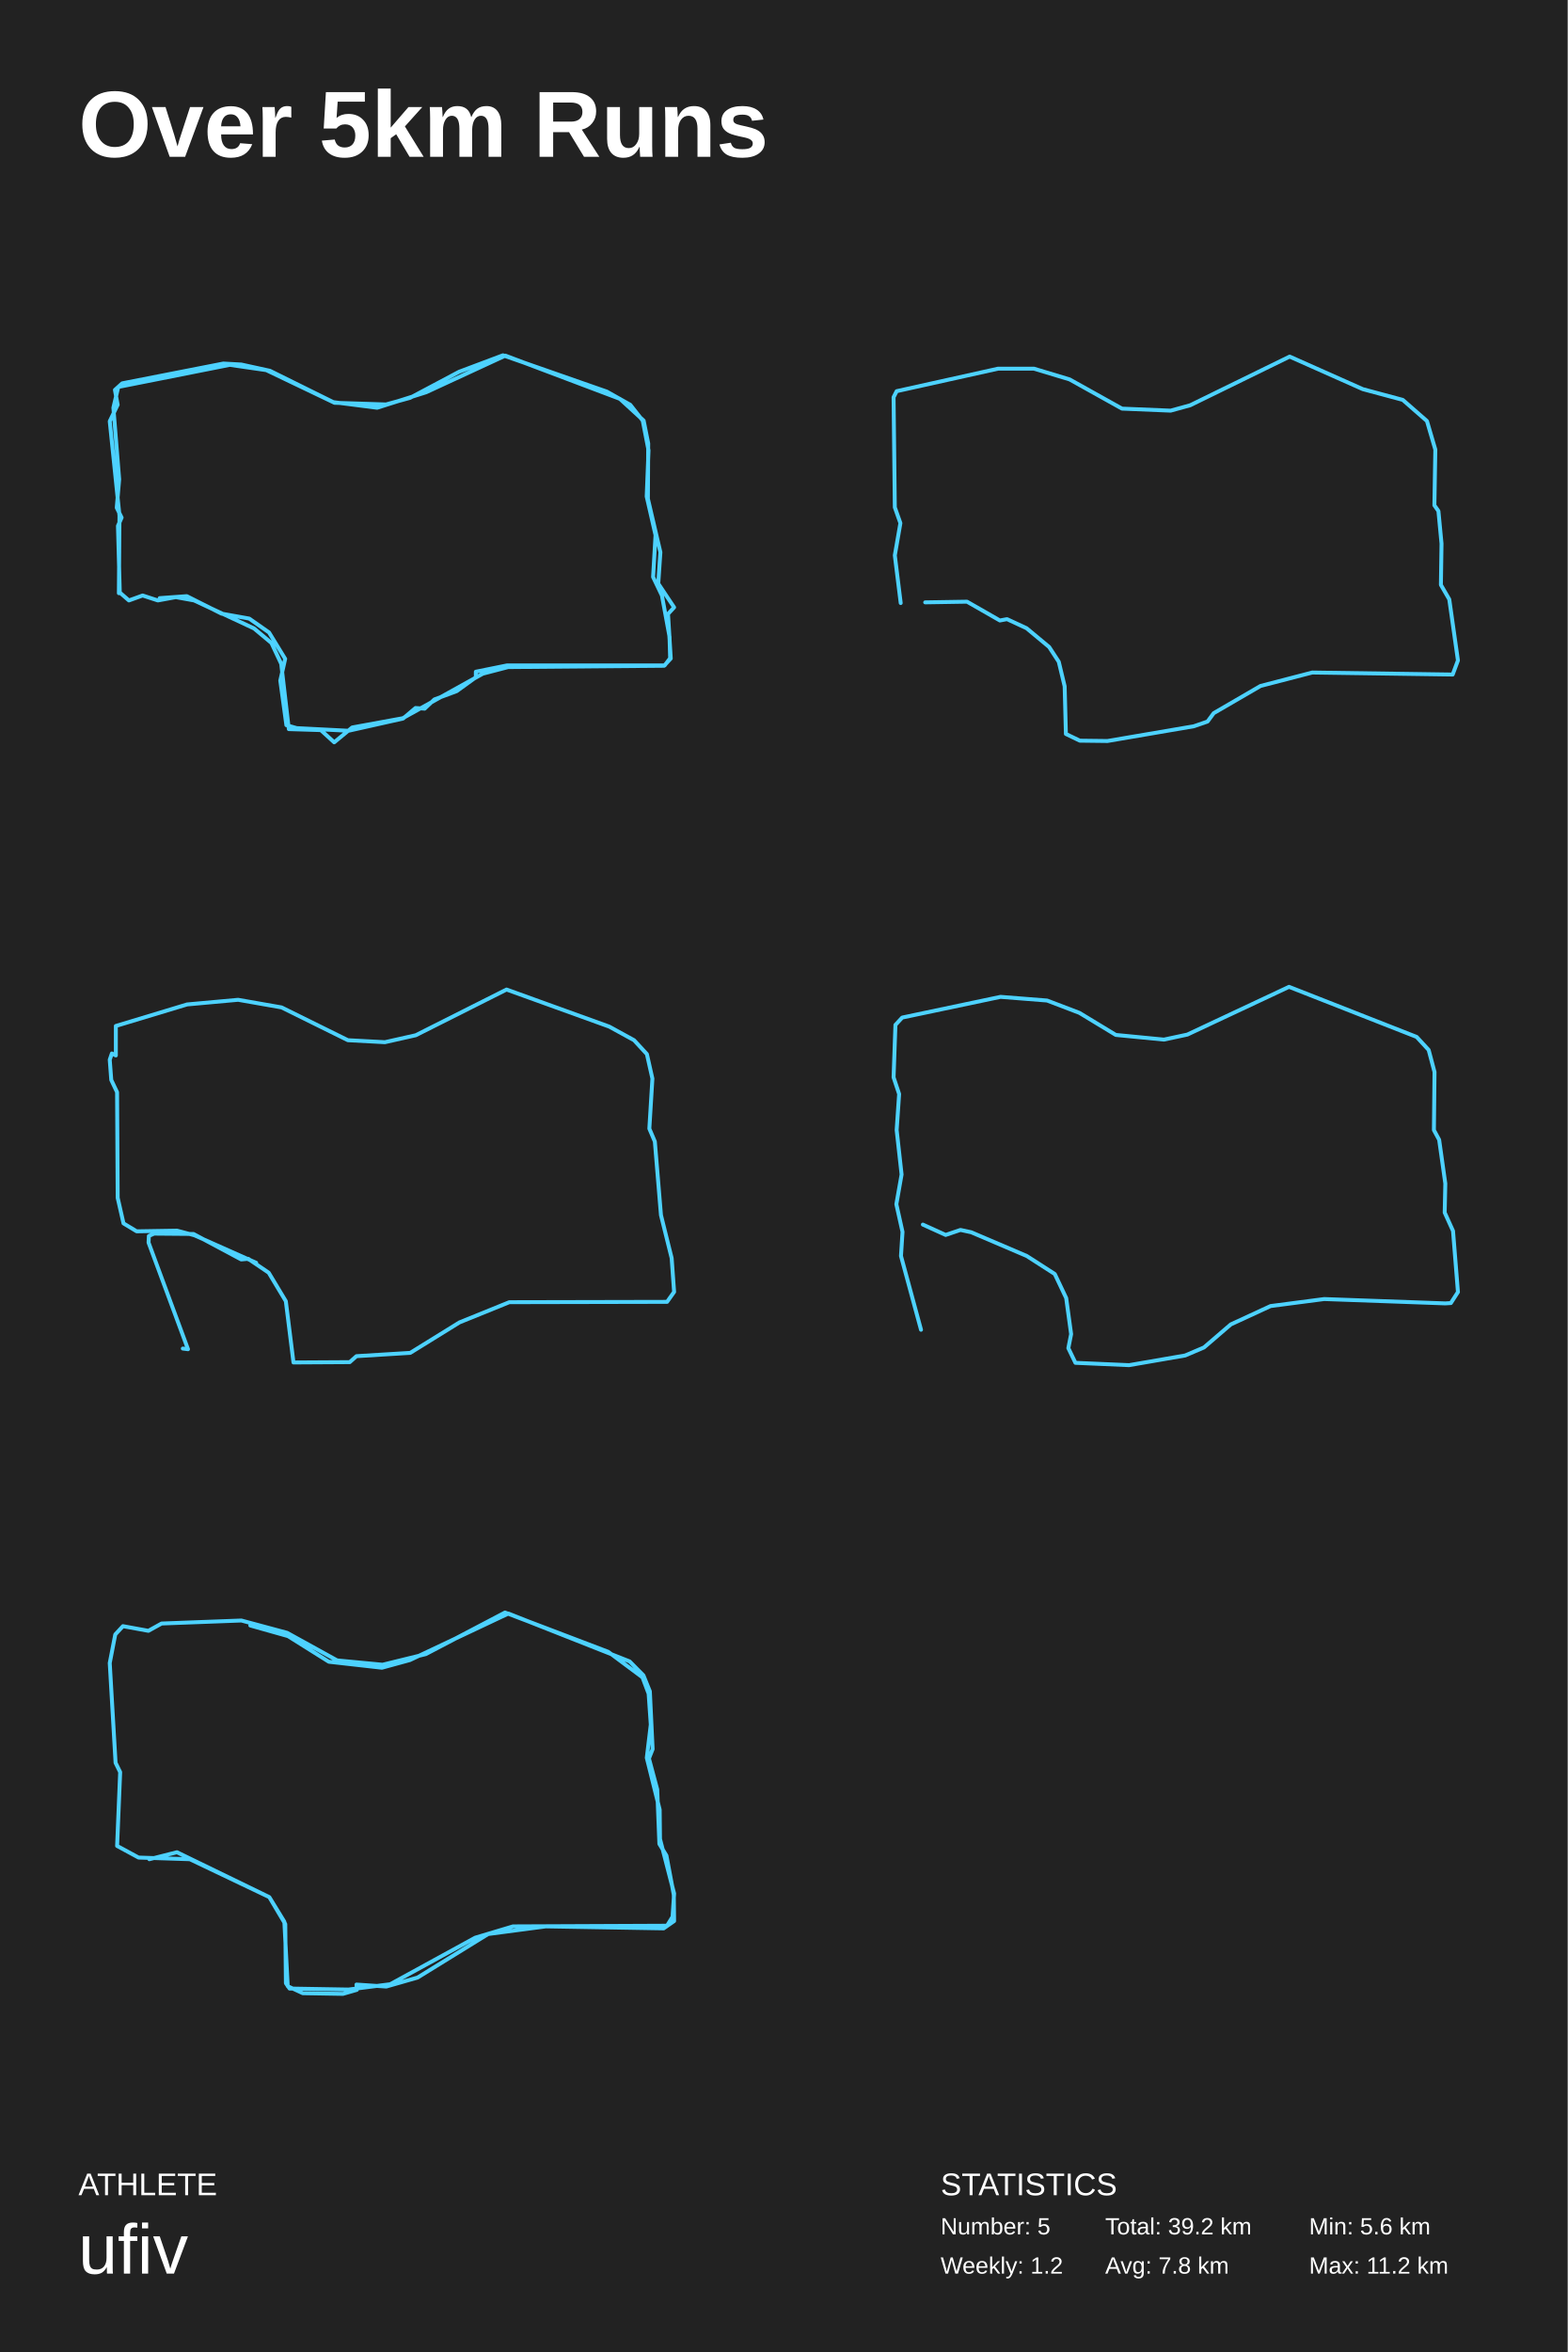
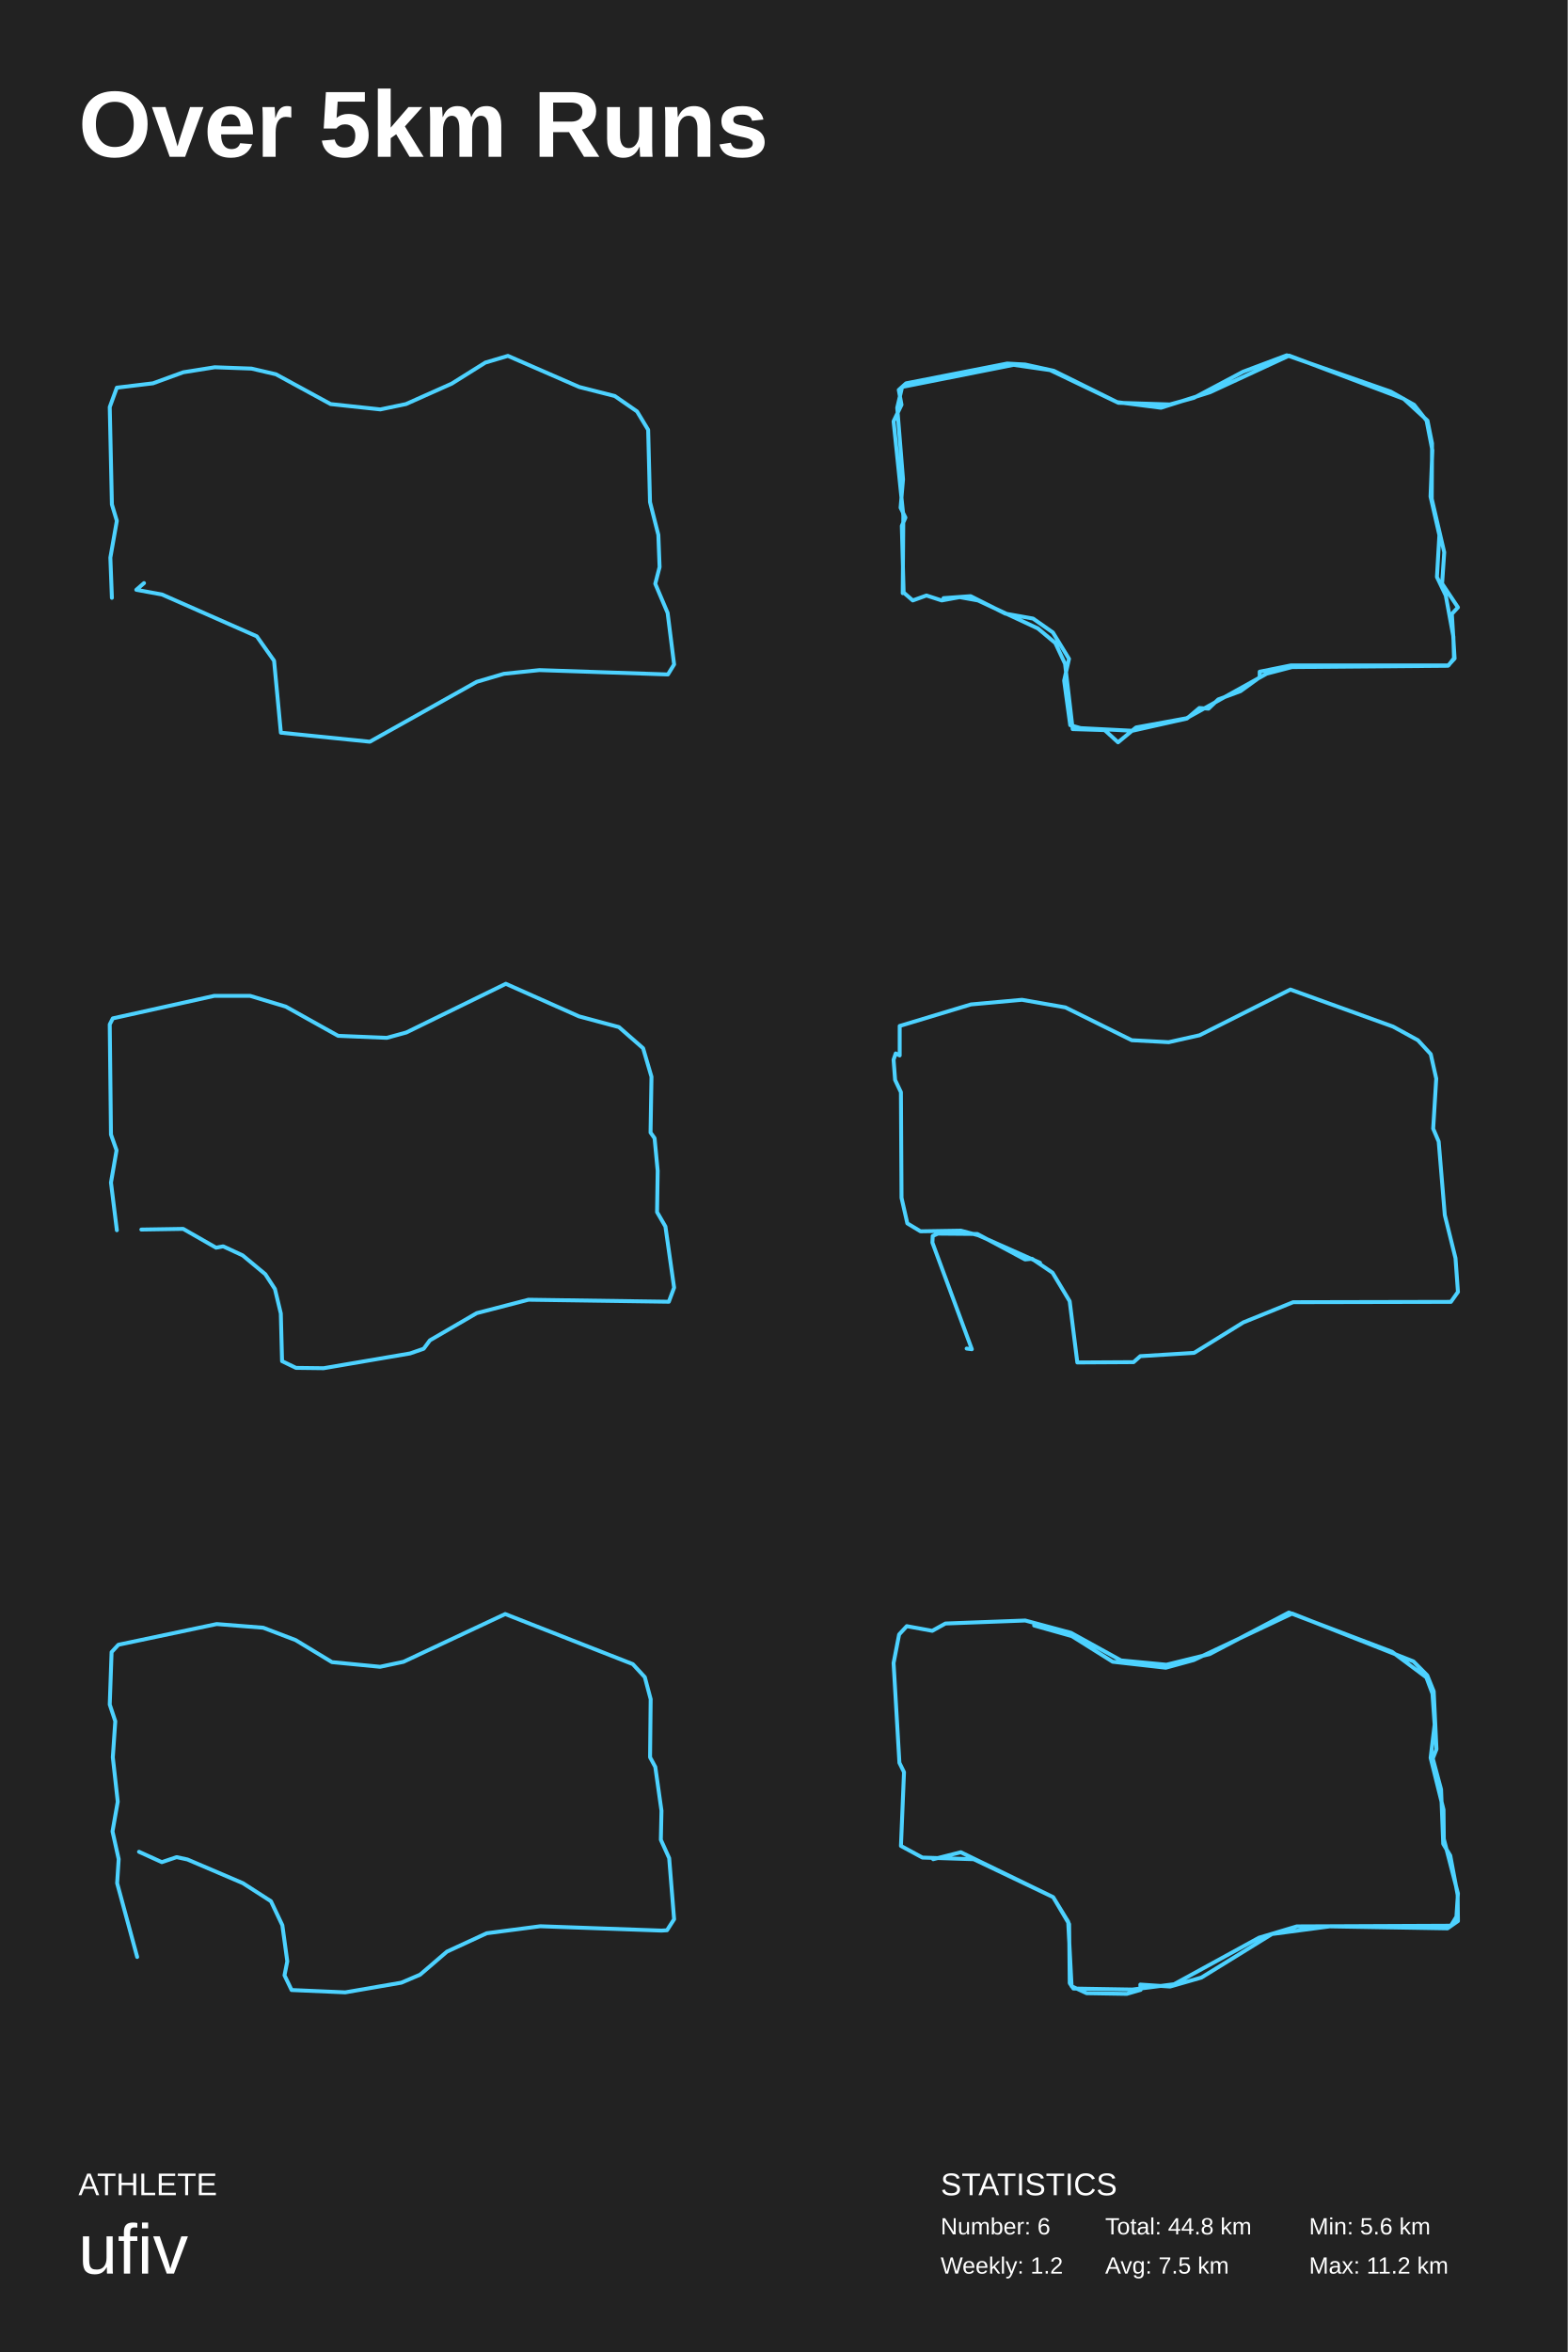
<svg xmlns="http://www.w3.org/2000/svg" baseProfile="full" height="300mm" version="1.1" viewBox="0,0,200,300" width="200mm">
  <defs />
  <rect fill="#222222" height="300" width="200" x="0" y="0" />
  <text fill="#FFFFFF" style="font-size:12px; font-family:Arial; font-weight:bold;" x="10" y="20">Over 5km Runs</text>
  <text fill="#FFFFFF" style="font-size:4px; font-family:Arial" x="10" y="280">ATHLETE</text>
  <text fill="#FFFFFF" style="font-size:9px; font-family:Arial" x="10" y="290">ufiv</text>
  <text fill="#FFFFFF" style="font-size:4px; font-family:Arial" x="120" y="280">STATISTICS</text>
-   <text fill="#FFFFFF" style="font-size:3px; font-family:Arial" x="120" y="285">Number: 5</text>
+   <text fill="#FFFFFF" style="font-size:3px; font-family:Arial" x="120" y="285">Number: 6</text>
  <text fill="#FFFFFF" style="font-size:3px; font-family:Arial" x="120" y="290">Weekly: 1.2</text>
-   <text fill="#FFFFFF" style="font-size:3px; font-family:Arial" x="141" y="285">Total: 39.2 km</text>
-   <text fill="#FFFFFF" style="font-size:3px; font-family:Arial" x="141" y="290">Avg: 7.8 km</text>
+   <text fill="#FFFFFF" style="font-size:3px; font-family:Arial" x="141" y="285">Total: 44.8 km</text>
+   <text fill="#FFFFFF" style="font-size:3px; font-family:Arial" x="141" y="290">Avg: 7.5 km</text>
  <text fill="#FFFFFF" style="font-size:3px; font-family:Arial" x="167" y="285">Min: 5.6 km</text>
  <text fill="#FFFFFF" style="font-size:3px; font-family:Arial" x="167" y="290">Max: 11.2 km</text>
-   <polyline fill="none" points="20.372,76.292 23.831,76.04 28.26,78.27 31.796,78.901 34.322,80.669 36.381,84.036 35.759,86.813 36.536,92.495 37.858,92.873 44.463,93.21 51.418,91.653 53.011,90.306 54.177,90.39 55.42,89.212 58.257,88.16 60.705,86.392 60.705,85.677 64.668,84.877 84.795,84.877 85.495,83.952 85.417,81.216 84.446,75.956 83.319,73.599 83.63,68.254 82.503,63.33 82.736,57.438 81.998,53.65 80.405,51.63 77.413,49.947 64.163,45.317 58.568,47.421 52.312,50.746 49.242,51.588 42.676,51.378 33.972,47.211 29.309,46.538 15.088,49.357 14.466,52.009 15.205,61.142 14.894,64.761 15.515,66.023 15.049,67.076 15.282,75.577 16.448,76.587 18.196,75.956 20.139,76.587 22.432,76.166 24.763,76.587 32.418,80.164 34.632,82.016 35.876,84.667 36.847,93 40.927,93.126 42.637,94.683 44.929,92.789 51.379,91.611 61.598,85.93 64.824,85.088 84.718,84.92 85.573,83.994 85.223,78.312 86.0,77.471 83.979,74.44 84.251,70.442 82.658,63.625 82.697,56.554 82.114,53.65 79.084,50.873 64.474,45.359 54.371,50.031 48.115,52.009 42.52,51.293 34.438,47.295 30.786,46.496 28.493,46.369 15.593,48.894 14.661,49.736 15.01,51.63 14.0,53.734 15.243,65.771 15.166,75.661" stroke="#4dd2ff" stroke-linecap="round" stroke-linejoin="round" stroke-width="0.5" />
-   <polyline fill="none" points="118.033,76.831 123.371,76.745 127.562,79.144 128.471,78.972 130.962,80.128 133.848,82.527 135.074,84.411 135.825,87.537 135.984,93.618 137.763,94.474 141.282,94.517 152.313,92.633 154.053,92.033 154.843,90.963 160.814,87.494 167.417,85.781 185.328,86.038 186.0,84.24 184.893,76.446 183.825,74.604 183.904,69.337 183.509,65.183 182.995,64.455 183.114,57.346 182.046,53.705 178.962,51.007 173.862,49.637 164.53,45.483 151.839,51.693 149.348,52.378 143.14,52.121 136.458,48.395 131.911,47.025 127.325,47.025 114.395,49.894 114.0,50.665 114.158,64.712 114.87,66.724 114.158,70.836 114.909,76.917" stroke="#4dd2ff" stroke-linecap="round" stroke-linejoin="round" stroke-width="0.5" />
-   <polyline fill="none" points="23.322,172.01 23.985,172.094 18.953,158.492 18.992,157.647 19.655,157.351 24.687,157.393 30.771,160.646 31.668,160.562 34.282,162.336 36.466,165.969 37.441,173.784 44.618,173.742 45.476,172.981 52.34,172.559 58.62,168.672 64.977,166.096 85.103,166.053 86.0,164.786 85.688,160.477 84.323,154.985 83.543,145.607 82.841,143.959 83.231,137.58 82.529,134.454 80.891,132.68 77.731,130.948 64.626,126.216 53.042,132.046 49.103,132.933 44.384,132.68 35.92,128.497 30.381,127.526 23.868,128.117 14.78,130.863 14.78,134.623 14.273,134.37 14.0,135.172 14.195,137.749 14.936,139.312 15.014,152.789 15.755,156.041 17.432,157.055 22.581,156.971 24.804,157.562 32.683,161.069" stroke="#4dd2ff" stroke-linecap="round" stroke-linejoin="round" stroke-width="0.5" />
-   <polyline fill="none" points="117.736,156.197 120.646,157.518 122.533,156.879 123.909,157.177 130.987,160.201 134.566,162.501 136.021,165.567 136.65,170.167 136.296,171.956 137.2,173.83 144.043,174.128 151.199,172.893 153.598,171.871 157.019,168.932 162.092,166.589 168.934,165.695 184.388,166.249 185.096,166.206 186.0,164.801 185.371,157.007 184.309,154.664 184.388,150.959 183.601,145.379 182.933,144.144 183.011,136.733 182.264,133.922 180.731,132.261 164.451,125.872 151.475,131.963 148.486,132.602 142.352,132.006 137.712,129.194 133.583,127.619 127.645,127.15 115.101,129.791 114.236,130.728 114.0,137.415 114.708,139.544 114.393,144.144 115.022,149.809 114.354,153.599 115.14,157.134 114.944,160.201 117.5,169.613" stroke="#4dd2ff" stroke-linecap="round" stroke-linejoin="round" stroke-width="0.5" />
-   <polyline fill="none" points="19.051,237.146 22.574,236.255 34.359,241.98 36.395,245.415 36.473,252.963 36.943,253.641 44.46,253.768 49.785,253.09 60.63,247.153 65.445,245.712 85.1,245.627 85.804,244.482 86.0,241.514 84.199,234.559 84.16,230.827 82.515,224.212 83.024,219.971 82.75,216.028 81.967,213.95 77.582,210.684 64.427,205.68 54.326,210.981 48.806,212.338 43.011,211.787 36.63,208.267 30.796,206.698 20.617,207.08 18.933,208.013 15.684,207.419 14.705,208.479 14.0,212.126 14.744,224.848 15.331,226.036 14.94,235.45 17.68,236.934 24.219,237.146 34.359,241.98 36.277,245.118 36.708,253.344 38.626,254.235 43.755,254.32 45.517,253.811 45.478,253.132 49.276,253.387 53.269,252.242 62.274,246.687 69.635,245.712 84.669,245.966 86.0,245.033 85.961,241.683 85.021,236.679 84.121,235.195 83.847,228.241 82.79,224.297 83.259,223.11 82.907,215.731 82.085,213.695 80.323,211.914 64.858,205.808 52.29,211.745 48.728,212.72 41.954,211.957 36.747,208.691 31.931,207.334" stroke="#4dd2ff" stroke-linecap="round" stroke-linejoin="round" stroke-width="0.5" />
+   <polyline fill="none" points="18.374,74.376 17.389,75.229 20.66,75.827 32.759,81.162 34.966,84.278 35.833,93.455 47.182,94.607 60.818,86.967 64.286,85.943 68.818,85.473 85.212,86.028 86.0,84.748 85.172,78.174 83.596,74.461 84.148,72.327 83.99,68.229 82.926,64.046 82.69,54.826 81.271,52.478 78.433,50.515 73.901,49.362 64.798,45.393 61.921,46.246 57.626,48.936 51.793,51.539 48.522,52.222 42.177,51.539 35.202,47.74 32.089,47.015 27.399,46.844 23.379,47.484 19.517,48.893 14.906,49.448 14.0,51.924 14.276,64.345 14.906,66.436 14.079,71.132 14.276,76.254" stroke="#4dd2ff" stroke-linecap="round" stroke-linejoin="round" stroke-width="0.5" />
+   <polyline fill="none" points="120.372,76.292 123.831,76.04 128.26,78.27 131.796,78.901 134.322,80.669 136.381,84.036 135.759,86.813 136.536,92.495 137.858,92.873 144.463,93.21 151.418,91.653 153.011,90.306 154.177,90.39 155.42,89.212 158.257,88.16 160.705,86.392 160.705,85.677 164.668,84.877 184.795,84.877 185.495,83.952 185.417,81.216 184.446,75.956 183.319,73.599 183.63,68.254 182.503,63.33 182.736,57.438 181.998,53.65 180.405,51.63 177.413,49.947 164.163,45.317 158.568,47.421 152.312,50.746 149.242,51.588 142.676,51.378 133.972,47.211 129.309,46.538 115.088,49.357 114.466,52.009 115.205,61.142 114.894,64.761 115.515,66.023 115.049,67.076 115.282,75.577 116.448,76.587 118.196,75.956 120.139,76.587 122.432,76.166 124.763,76.587 132.418,80.164 134.632,82.016 135.876,84.667 136.847,93 140.927,93.126 142.637,94.683 144.929,92.789 151.379,91.611 161.598,85.93 164.824,85.088 184.718,84.92 185.573,83.994 185.223,78.312 186.0,77.471 183.979,74.44 184.251,70.442 182.658,63.625 182.697,56.554 182.114,53.65 179.084,50.873 164.474,45.359 154.371,50.031 148.115,52.009 142.52,51.293 134.438,47.295 130.786,46.496 128.493,46.369 115.593,48.894 114.661,49.736 115.01,51.63 114.0,53.734 115.243,65.771 115.166,75.661" stroke="#4dd2ff" stroke-linecap="round" stroke-linejoin="round" stroke-width="0.5" />
+   <polyline fill="none" points="18.033,156.831 23.371,156.745 27.562,159.144 28.471,158.972 30.962,160.128 33.848,162.527 35.074,164.411 35.825,167.537 35.984,173.618 37.763,174.474 41.282,174.517 52.313,172.633 54.053,172.033 54.843,170.963 60.814,167.494 67.417,165.781 85.328,166.038 86.0,164.24 84.893,156.446 83.825,154.604 83.904,149.337 83.509,145.183 82.995,144.455 83.114,137.346 82.046,133.705 78.962,131.007 73.862,129.637 64.53,125.483 51.839,131.693 49.348,132.378 43.14,132.121 36.458,128.395 31.911,127.025 27.325,127.025 14.395,129.894 14.0,130.665 14.158,144.712 14.87,146.724 14.158,150.836 14.909,156.917" stroke="#4dd2ff" stroke-linecap="round" stroke-linejoin="round" stroke-width="0.5" />
+   <polyline fill="none" points="123.322,172.01 123.985,172.094 118.953,158.492 118.992,157.647 119.655,157.351 124.687,157.393 130.771,160.646 131.668,160.562 134.282,162.336 136.466,165.969 137.441,173.784 144.618,173.742 145.476,172.981 152.34,172.559 158.62,168.672 164.977,166.096 185.103,166.053 186.0,164.786 185.688,160.477 184.323,154.985 183.543,145.607 182.841,143.959 183.231,137.58 182.529,134.454 180.891,132.68 177.731,130.948 164.626,126.216 153.042,132.046 149.103,132.933 144.384,132.68 135.92,128.497 130.381,127.526 123.868,128.117 114.78,130.863 114.78,134.623 114.273,134.37 114.0,135.172 114.195,137.749 114.936,139.312 115.014,152.789 115.755,156.041 117.432,157.055 122.581,156.971 124.804,157.562 132.683,161.069" stroke="#4dd2ff" stroke-linecap="round" stroke-linejoin="round" stroke-width="0.5" />
+   <polyline fill="none" points="17.736,236.197 20.646,237.518 22.533,236.879 23.909,237.177 30.987,240.201 34.566,242.501 36.021,245.567 36.65,250.167 36.296,251.956 37.2,253.83 44.043,254.128 51.199,252.893 53.598,251.871 57.019,248.932 62.092,246.589 68.934,245.695 84.388,246.249 85.096,246.206 86.0,244.801 85.371,237.007 84.309,234.664 84.388,230.959 83.601,225.379 82.933,224.144 83.011,216.733 82.264,213.922 80.731,212.261 64.451,205.872 51.475,211.963 48.486,212.602 42.352,212.006 37.712,209.194 33.583,207.619 27.645,207.15 15.101,209.791 14.236,210.728 14.0,217.415 14.708,219.544 14.393,224.144 15.022,229.809 14.354,233.599 15.14,237.134 14.944,240.201 17.5,249.613" stroke="#4dd2ff" stroke-linecap="round" stroke-linejoin="round" stroke-width="0.5" />
+   <polyline fill="none" points="119.051,237.146 122.574,236.255 134.359,241.98 136.395,245.415 136.473,252.963 136.943,253.641 144.46,253.768 149.785,253.09 160.63,247.153 165.445,245.712 185.1,245.627 185.804,244.482 186.0,241.514 184.199,234.559 184.16,230.827 182.515,224.212 183.024,219.971 182.75,216.028 181.967,213.95 177.582,210.684 164.427,205.68 154.326,210.981 148.806,212.338 143.011,211.787 136.63,208.267 130.796,206.698 120.617,207.08 118.933,208.013 115.684,207.419 114.705,208.479 114.0,212.126 114.744,224.848 115.331,226.036 114.94,235.45 117.68,236.934 124.219,237.146 134.359,241.98 136.277,245.118 136.708,253.344 138.626,254.235 143.755,254.32 145.517,253.811 145.478,253.132 149.276,253.387 153.269,252.242 162.274,246.687 169.635,245.712 184.669,245.966 186.0,245.033 185.961,241.683 185.021,236.679 184.121,235.195 183.847,228.241 182.79,224.297 183.259,223.11 182.907,215.731 182.085,213.695 180.323,211.914 164.858,205.808 152.29,211.745 148.728,212.72 141.954,211.957 136.747,208.691 131.931,207.334" stroke="#4dd2ff" stroke-linecap="round" stroke-linejoin="round" stroke-width="0.5" />
</svg>
